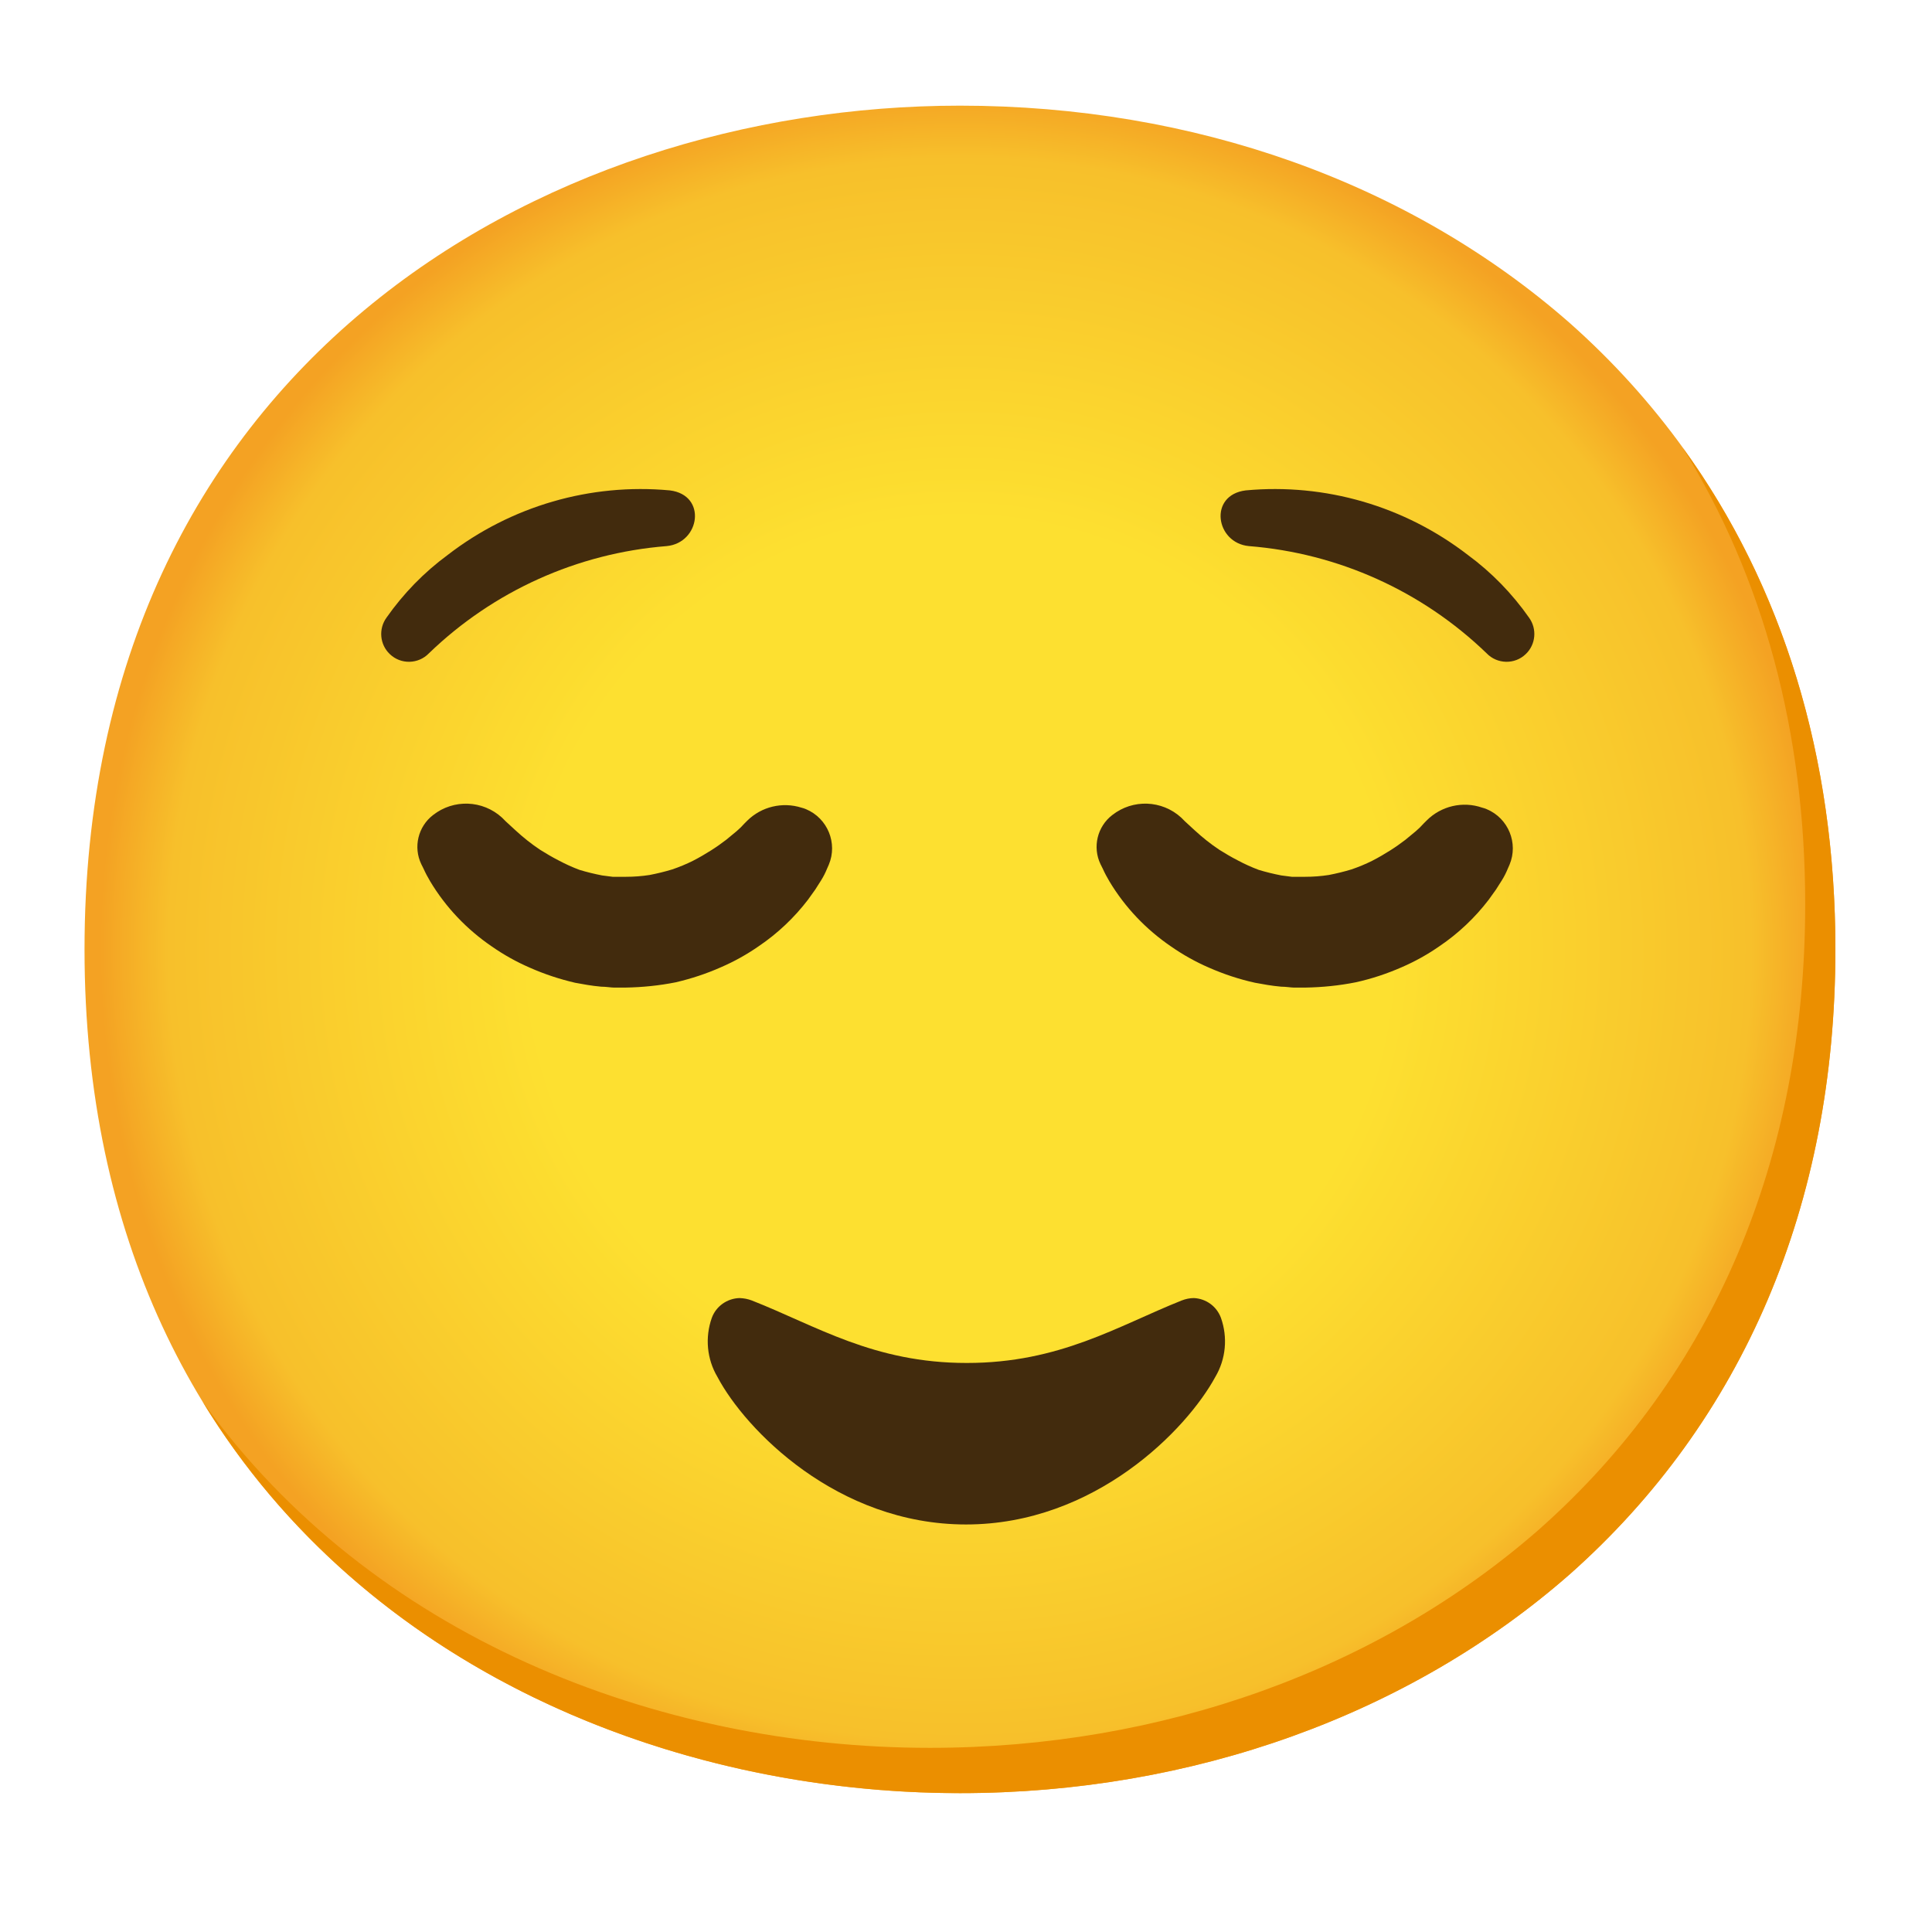
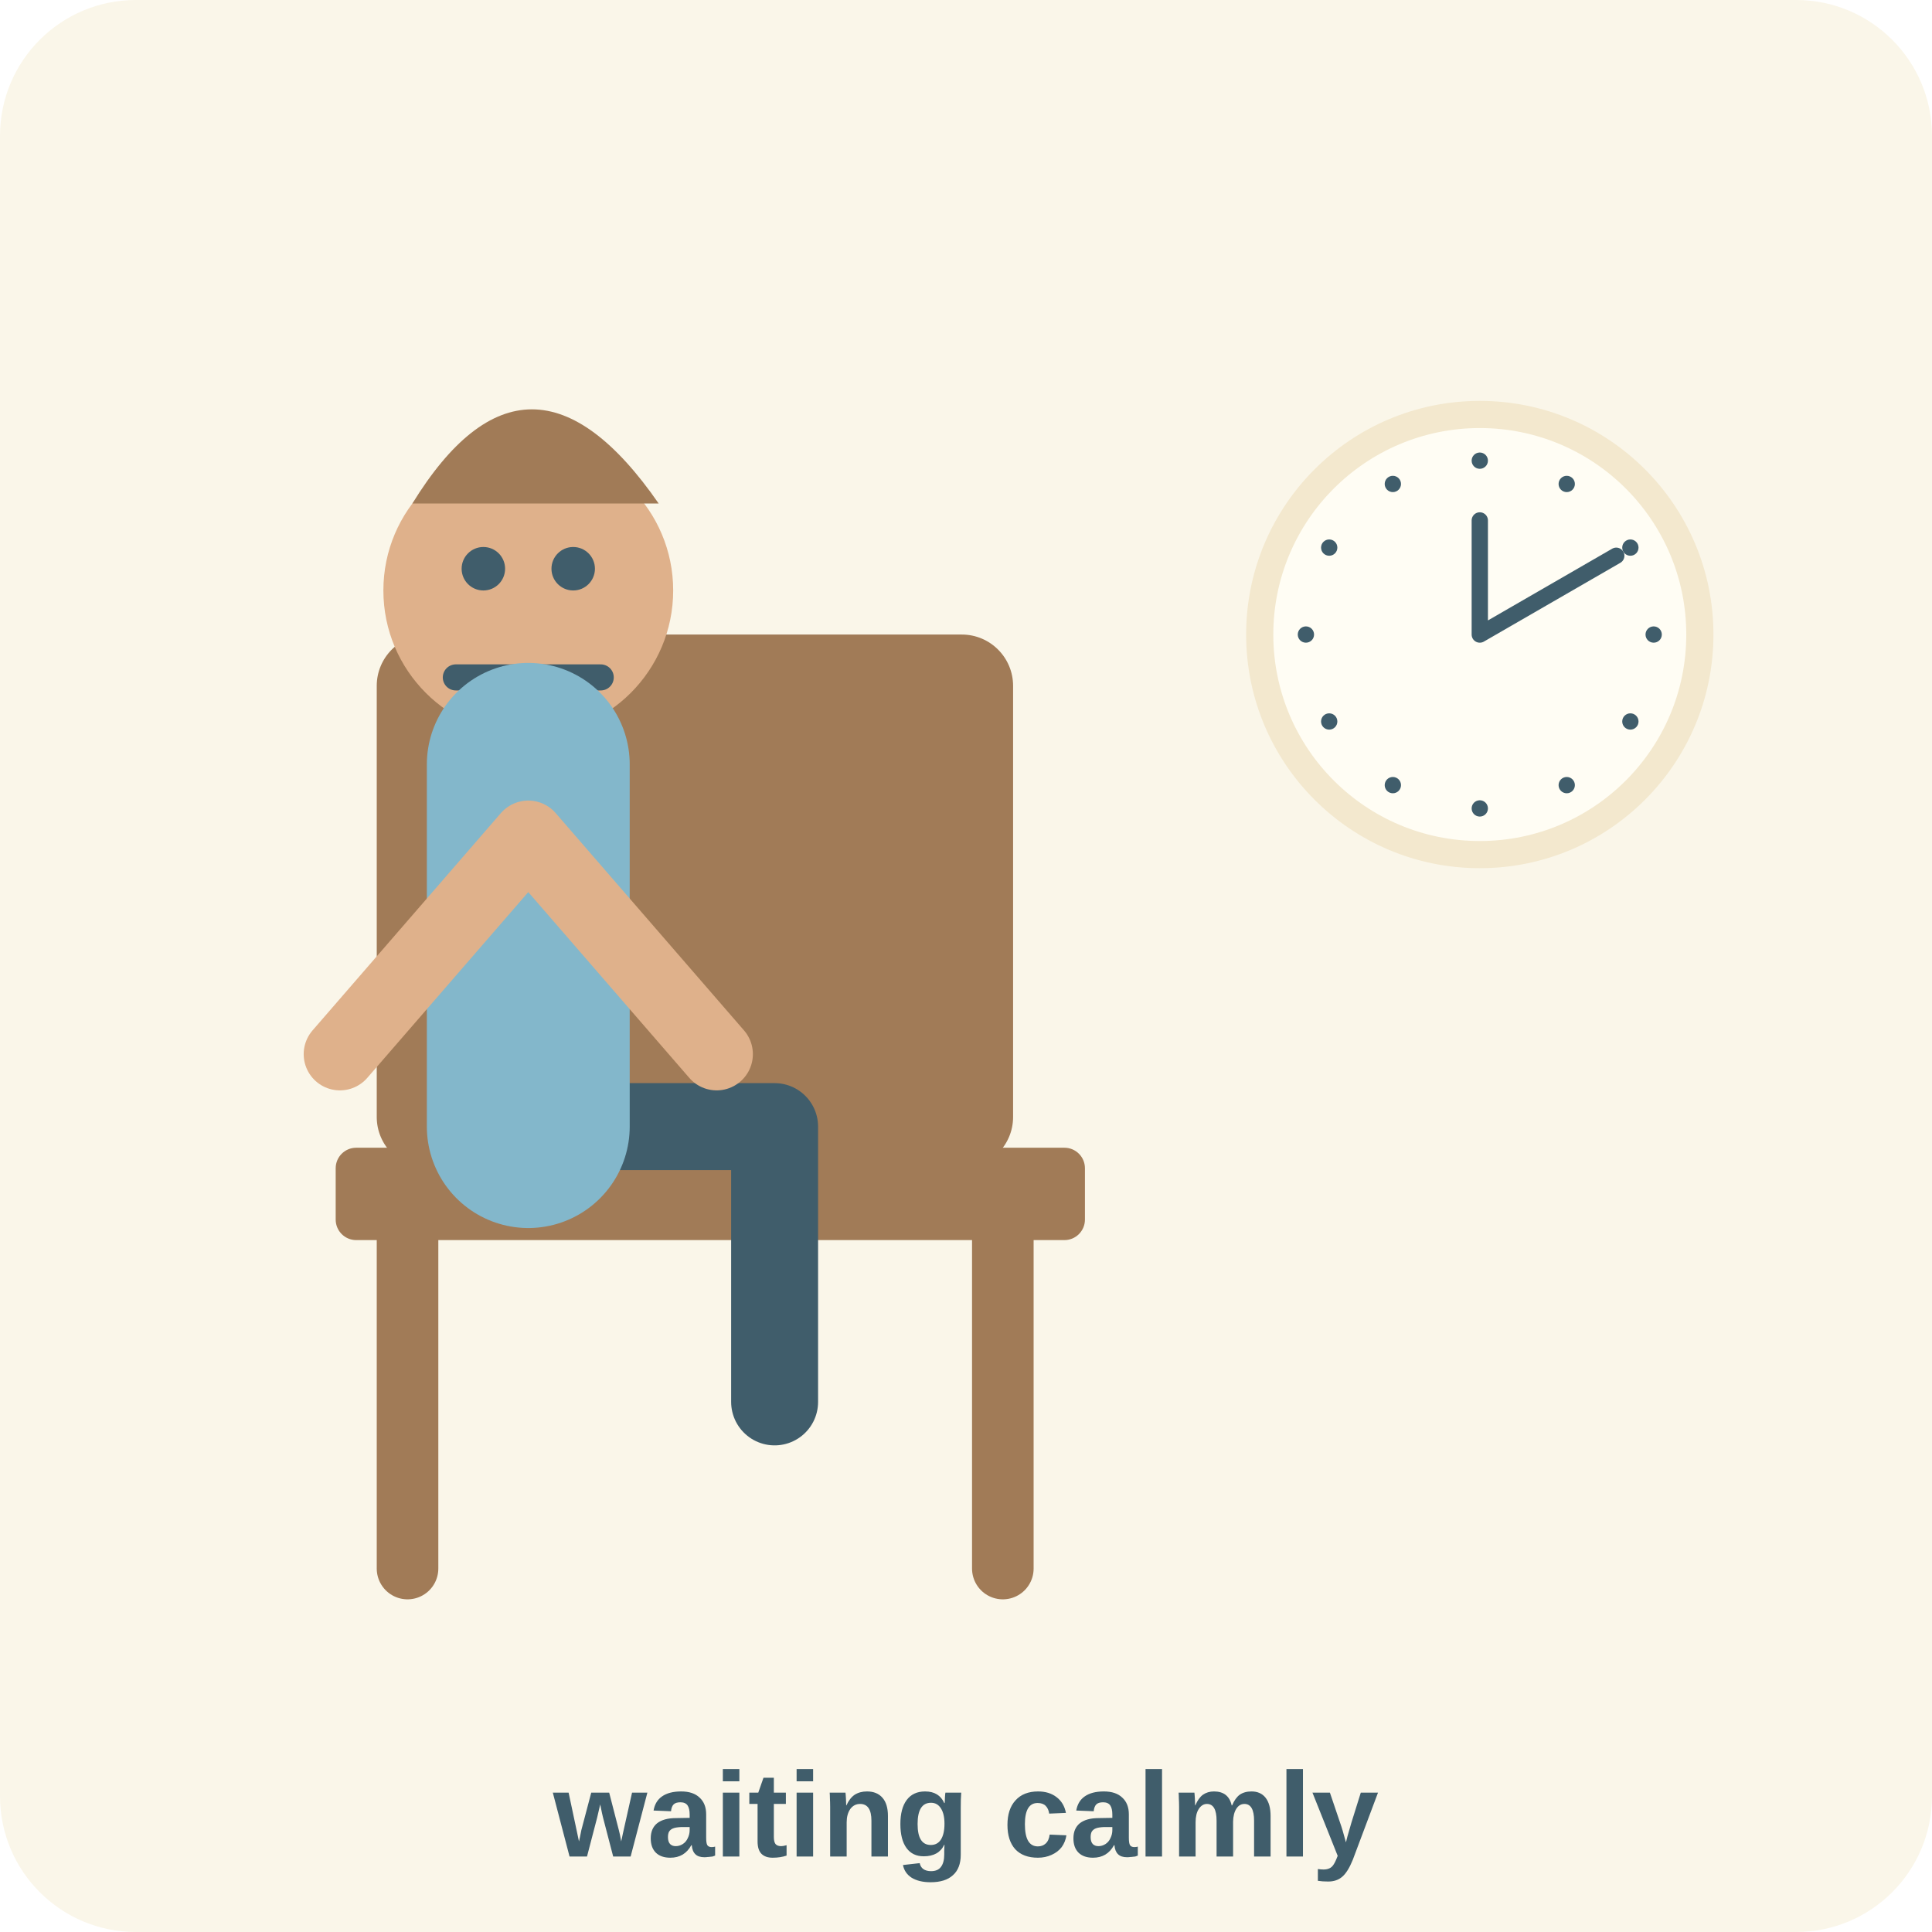
- <svg xmlns="http://www.w3.org/2000/svg" version="1.1" id="Layer_1" x="0px" y="0px" viewBox="0 0 128 128" style="enable-background:new 0 0 128 128;" xml:space="preserve">
-   <g id="gold">
-     <radialGradient id="face_1_" cx="63.6" cy="1104.9" r="56.96" gradientTransform="matrix(1 0 0 1 0 -1042)" gradientUnits="userSpaceOnUse">
-       <stop offset="0.5" style="stop-color:#FDE030" />
-       <stop offset="0.92" style="stop-color:#F7C02B" />
-       <stop offset="1" style="stop-color:#F4A223" />
-     </radialGradient>
-     <path id="face" style="fill:url(#face_1_);" d="M63.6,118.8c-27.9,0-58-17.5-58-55.9S35.7,7,63.6,7c15.5,0,29.8,5.1,40.4,14.4   c11.5,10.2,17.6,24.6,17.6,41.5s-6.1,31.2-17.6,41.4C93.4,113.6,79,118.8,63.6,118.8z" />
-     <path style="fill:#EB8F00;" d="M111.49,29.67c5.33,8.6,8.11,18.84,8.11,30.23c0,16.9-6.1,31.2-17.6,41.4   c-10.6,9.3-25,14.5-40.4,14.5c-18.06,0-37-7.35-48.18-22.94c10.76,17.66,31,25.94,50.18,25.94c15.4,0,29.8-5.2,40.4-14.5   c11.5-10.2,17.6-24.5,17.6-41.4C121.6,50.16,118.13,38.84,111.49,29.67z" />
+ <svg xmlns="http://www.w3.org/2000/svg" width="256" height="256" viewBox="0 0 128 128">
+   <rect x="0" y="0" width="128" height="128" rx="9" fill="#faf6e9" />
+   <g transform="translate(10 23) scale(0.68)">
+     <rect x="22" y="28" width="62" height="52" rx="5" fill="#a17b57" />
+     <rect x="18" y="78" width="73" height="9" rx="2" fill="#a17b57" />
+     <path d="M25 87L25 119" fill="none" stroke="#a17b57" stroke-width="6" stroke-linecap="round" stroke-linejoin="round" />
+     <path d="M83 87L83 119" fill="none" stroke="#a17b57" stroke-width="6" stroke-linecap="round" stroke-linejoin="round" />
  </g>
-   <g id="facial_expressions">
-     <g id="relieved-face">
-       <path id="mouth" style="fill:#422B0D;" d="M64,101c-8.54,0-14.63-6.29-16.47-9.78c-0.7-1.18-0.83-2.62-0.37-3.91    c0.28-0.77,1.02-1.29,1.84-1.31c0.28,0.01,0.55,0.06,0.81,0.16c4.3,1.69,8.07,4.14,14.24,4.14s10-2.45,14.24-4.14    c0.26-0.1,0.53-0.16,0.81-0.16c0.81,0.04,1.51,0.55,1.79,1.31c0.46,1.29,0.33,2.73-0.37,3.91C78.63,94.71,72.54,101,64,101z" />
-       <g id="eyes">
-         <g id="peepers">
-           <path style="fill:#422B0D;" d="M49.51,54.37l-0.2,0.2c-0.16,0.18-0.33,0.35-0.51,0.5l-0.69,0.57c-0.29,0.22-0.62,0.46-1,0.7      s-0.77,0.47-1.2,0.69c-0.44,0.22-0.9,0.41-1.37,0.57c-0.49,0.15-0.99,0.27-1.5,0.37c-0.52,0.08-1.04,0.12-1.57,0.12H41      c-0.26,0-0.31,0-0.41,0L39.89,58c-0.51-0.1-1.01-0.22-1.5-0.37C37.91,57.45,37.45,57.24,37,57c-0.43-0.22-0.83-0.46-1.2-0.69      c-0.59-0.39-1.14-0.83-1.66-1.31l-0.63-0.58l-0.25-0.25C31.98,53,30.05,52.93,28.69,54c-0.99,0.76-1.32,2.12-0.78,3.25l0.15,0.3      c0.13,0.29,0.28,0.57,0.44,0.84c1.03,1.72,2.43,3.19,4.09,4.32c0.79,0.55,1.63,1.02,2.51,1.4c0.97,0.43,1.97,0.76,3,1      c0.55,0.1,1.06,0.2,1.73,0.26c0.31,0,0.67,0.06,0.83,0.06h0.78c1.12-0.02,2.23-0.13,3.33-0.35c1.03-0.24,2.03-0.57,3-1      c0.88-0.38,1.72-0.85,2.51-1.4c1.24-0.84,2.34-1.88,3.25-3.07l0.48-0.67l0.4-0.63c0.15-0.24,0.28-0.5,0.39-0.77l0.11-0.25      c0.6-1.43-0.08-3.08-1.51-3.68c-0.1-0.04-0.2-0.08-0.3-0.1C51.84,53.11,50.45,53.44,49.51,54.37z" />
-           <path style="fill:#422B0D;" d="M94.51,54.37l-0.2,0.2c-0.16,0.18-0.33,0.35-0.51,0.5l-0.69,0.57c-0.29,0.22-0.62,0.46-1,0.7      s-0.77,0.47-1.2,0.69c-0.44,0.22-0.9,0.41-1.37,0.57c-0.49,0.15-0.99,0.27-1.5,0.37c-0.52,0.08-1.04,0.12-1.57,0.12H86      c-0.26,0-0.31,0-0.41,0L84.89,58c-0.51-0.1-1.01-0.22-1.5-0.37C82.91,57.45,82.45,57.24,82,57c-0.43-0.22-0.83-0.46-1.2-0.69      c-0.59-0.39-1.14-0.83-1.66-1.31l-0.63-0.58l-0.25-0.25C76.98,53,75.05,52.93,73.69,54c-0.99,0.76-1.32,2.12-0.78,3.25l0.15,0.3      c0.13,0.29,0.28,0.57,0.44,0.84c1.03,1.72,2.43,3.19,4.09,4.32c0.79,0.55,1.63,1.02,2.51,1.4c0.98,0.43,2,0.77,3.05,1      c0.55,0.1,1.06,0.2,1.73,0.26c0.31,0,0.67,0.06,0.83,0.06h0.78c1.12-0.02,2.23-0.13,3.33-0.35c1.05-0.23,2.07-0.57,3.05-1      c0.88-0.38,1.72-0.85,2.51-1.4c1.24-0.84,2.34-1.88,3.25-3.07l0.48-0.67l0.4-0.63c0.15-0.24,0.28-0.5,0.39-0.77l0.11-0.25      c0.6-1.43-0.08-3.08-1.51-3.68c-0.1-0.04-0.2-0.08-0.3-0.1C96.91,53.06,95.47,53.4,94.51,54.37z" />
-         </g>
-       </g>
-     </g>
-     <g id="eyebrows">
-       <path style="fill:#422B0D;" d="M28.42,43.28c-0.7,0.73-1.87,0.76-2.6,0.05c-0.66-0.63-0.75-1.66-0.22-2.4    c1.12-1.6,2.49-3.01,4.07-4.17c4.19-3.23,9.44-4.76,14.71-4.27c2.48,0.31,2,3.48-0.21,3.69C38.25,36.65,32.69,39.16,28.42,43.28    L28.42,43.28" />
-     </g>
-     <g id="eyebrows-2">
-       <path style="fill:#422B0D;" d="M98.49,43.28c0.7,0.73,1.87,0.76,2.6,0.05c0.66-0.63,0.75-1.66,0.22-2.4    c-1.12-1.6-2.49-3.01-4.07-4.17c-4.19-3.23-9.44-4.76-14.71-4.27c-2.48,0.31-2,3.48,0.21,3.69    C88.66,36.65,94.22,39.16,98.49,43.28L98.49,43.28" />
-     </g>
+   <g transform="translate(35 42) scale(0.96)">
+     <circle cx="0" cy="-3" r="10" fill="#dfb18b" />
+     <circle cx="-3.1" cy="-4.5" r="1.5" fill="#405d6b" />
+     <circle cx="3.1" cy="-4.5" r="1.5" fill="#405d6b" />
+     <path d="M-5 3H5" fill="none" stroke="#405d6b" stroke-width="1.8" stroke-linecap="round" stroke-linejoin="round" />
+     <path d="M-8 -9Q0 -22 9 -9" fill="#a17b57" stroke="none" stroke-width="4" stroke-linecap="round" stroke-linejoin="round" />
+     <path d="M0 34H17V53" fill="none" stroke="#405d6b" stroke-width="6" stroke-linecap="round" stroke-linejoin="round" />
+     <path d="M0 9V34" fill="none" stroke="#83b7cb" stroke-width="14" stroke-linecap="round" stroke-linejoin="round" />
+     <path d="M0 14L-13 29M0 14L13 29" fill="none" stroke="#dfb18b" stroke-width="5" stroke-linecap="round" stroke-linejoin="round" />
  </g>
+   <g transform="translate(75 19) scale(0.36)">
+     <circle cx="64" cy="64" r="43" fill="#f3e8ce" />
+     <circle cx="64" cy="64" r="38" fill="#fffdf4" />
+     <circle cx="64" cy="32" r="1.5" fill="#405d6b" />
+     <circle cx="80" cy="36.287" r="1.5" fill="#405d6b" />
+     <circle cx="91.713" cy="48" r="1.5" fill="#405d6b" />
+     <circle cx="96" cy="64" r="1.5" fill="#405d6b" />
+     <circle cx="91.713" cy="80" r="1.5" fill="#405d6b" />
+     <circle cx="80" cy="91.713" r="1.5" fill="#405d6b" />
+     <circle cx="64" cy="96" r="1.5" fill="#405d6b" />
+     <circle cx="48" cy="91.713" r="1.5" fill="#405d6b" />
+     <circle cx="36.287" cy="80" r="1.5" fill="#405d6b" />
+     <circle cx="32" cy="64" r="1.5" fill="#405d6b" />
+     <circle cx="36.287" cy="48" r="1.5" fill="#405d6b" />
+     <circle cx="48" cy="36.287" r="1.5" fill="#405d6b" />
+     <path d="M64 43V64L89.115 49.5" fill="none" stroke="#405d6b" stroke-width="3" stroke-linecap="round" stroke-linejoin="round" />
+   </g>
+   <text x="64" y="123" text-anchor="middle" font-family="Arial,sans-serif" font-size="8" font-weight="600" fill="#405d6b">waiting calmly</text>
</svg>
